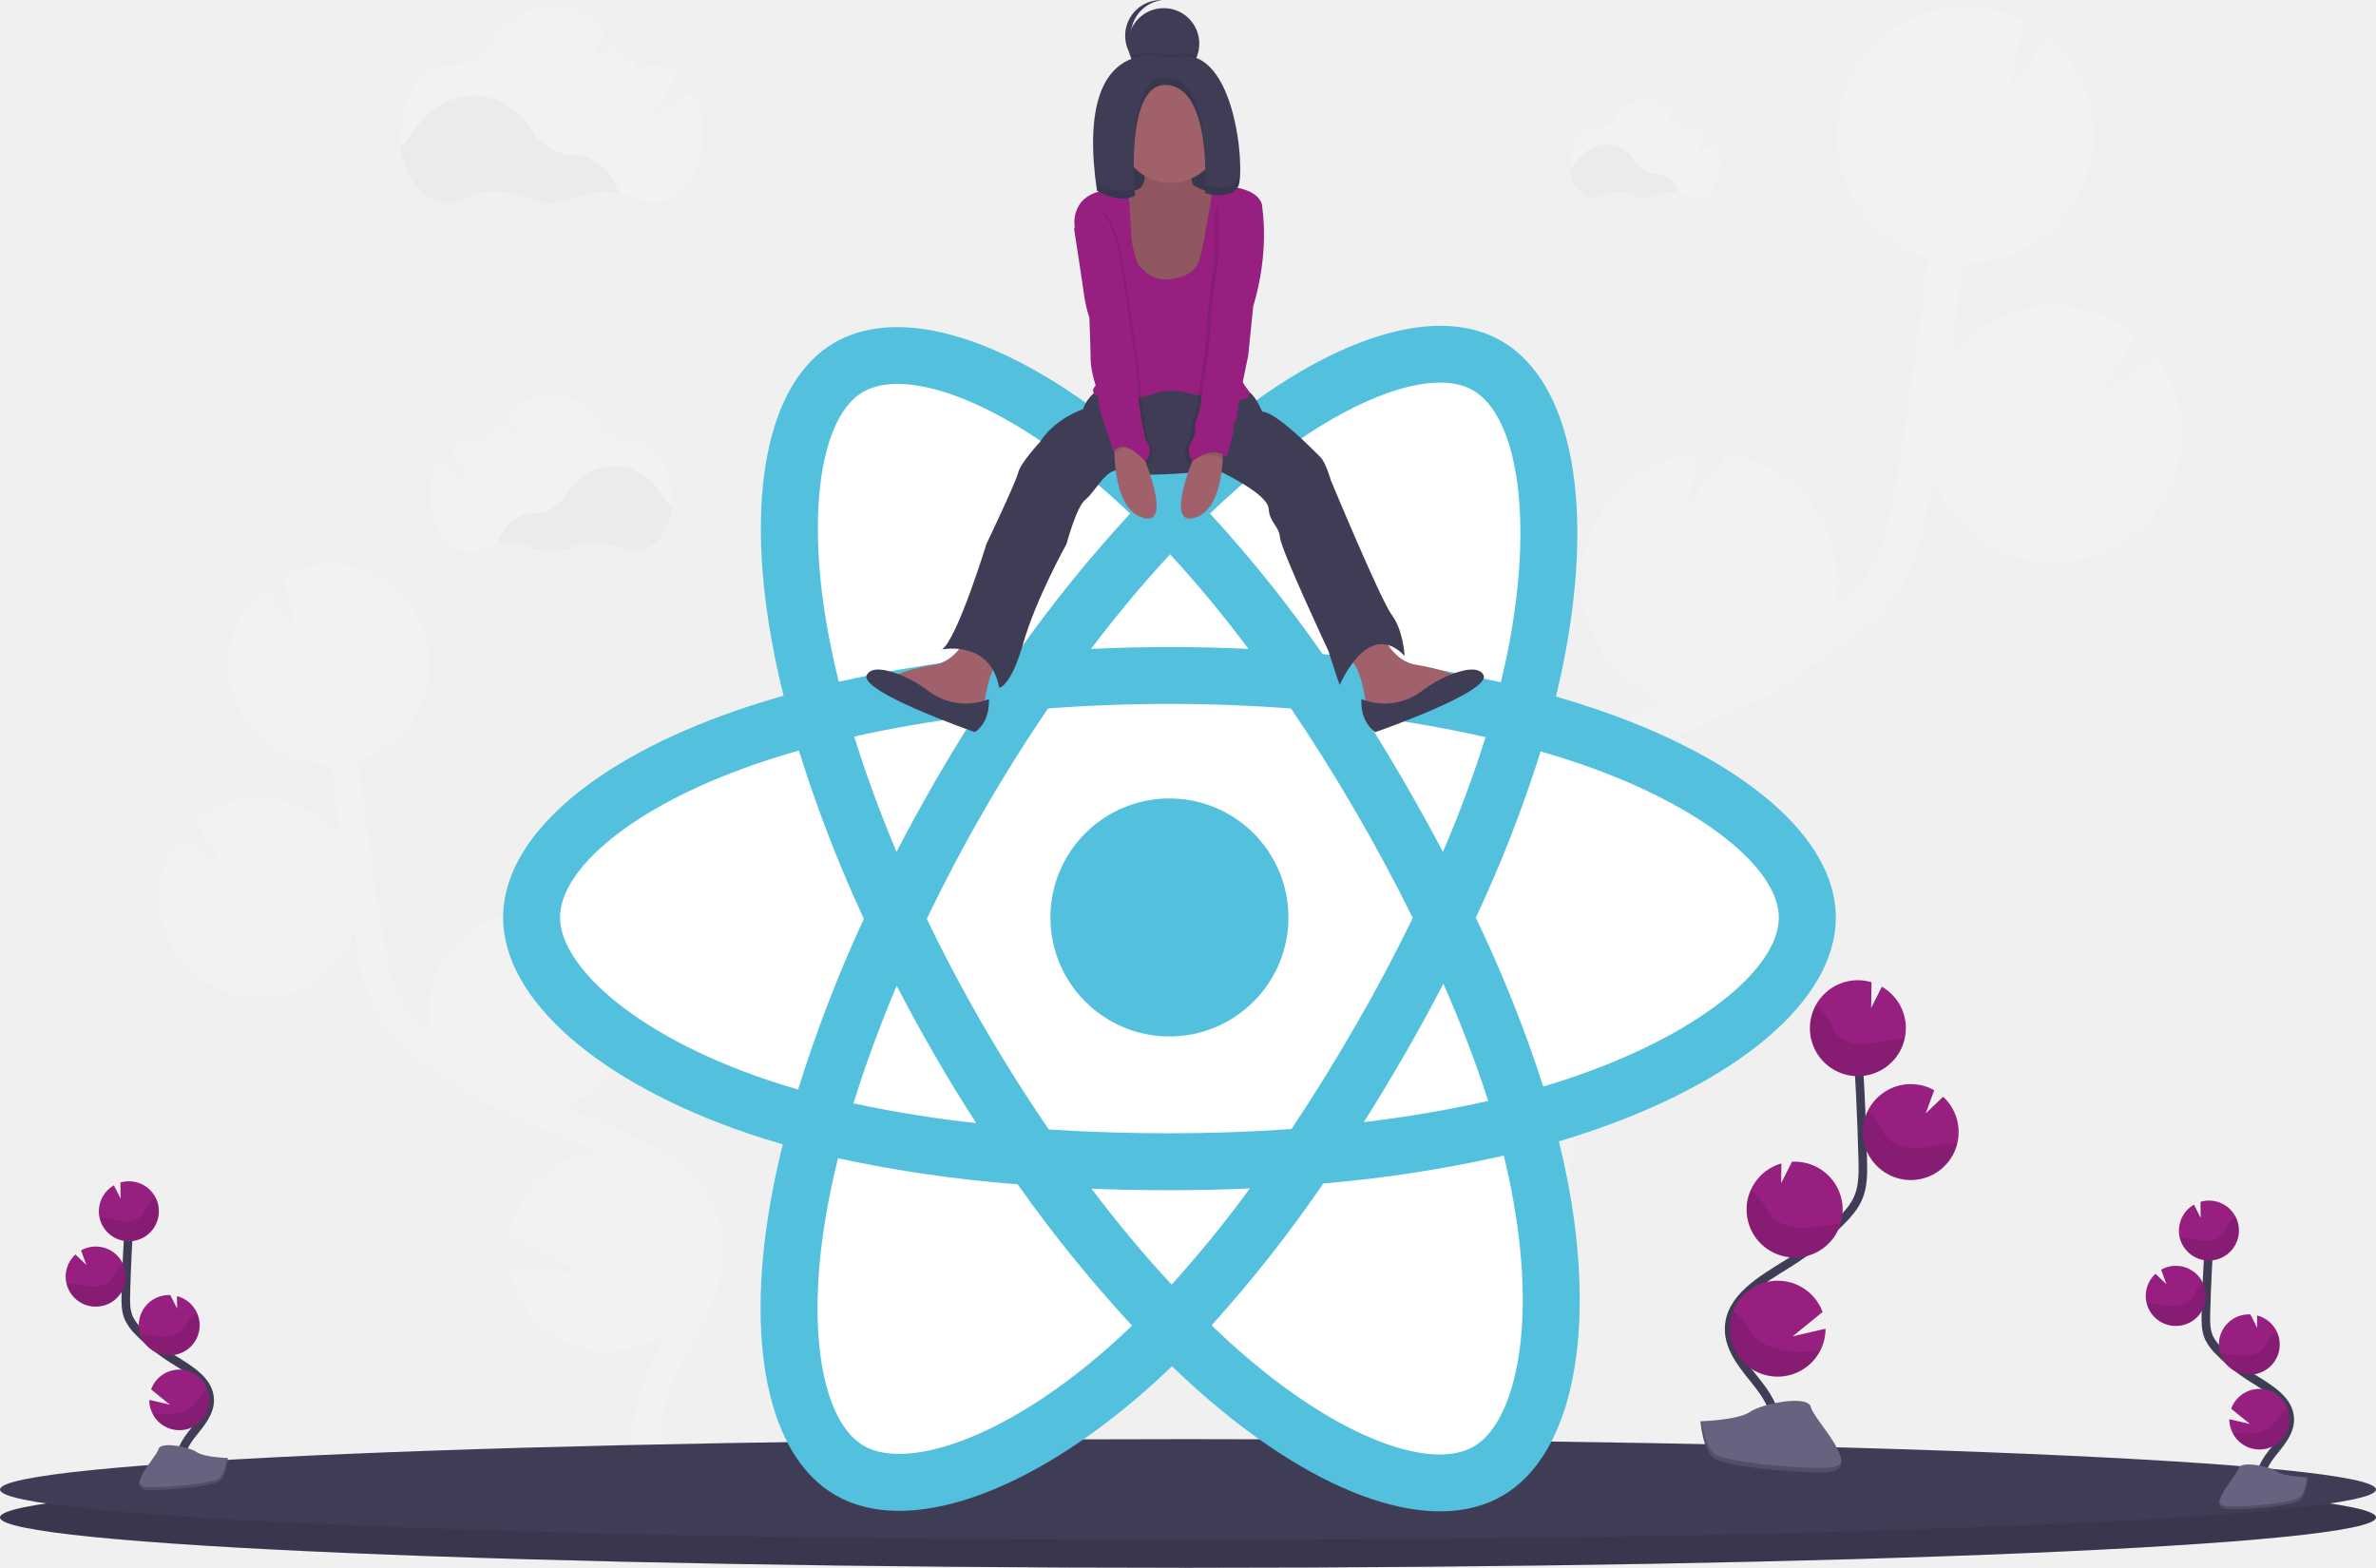
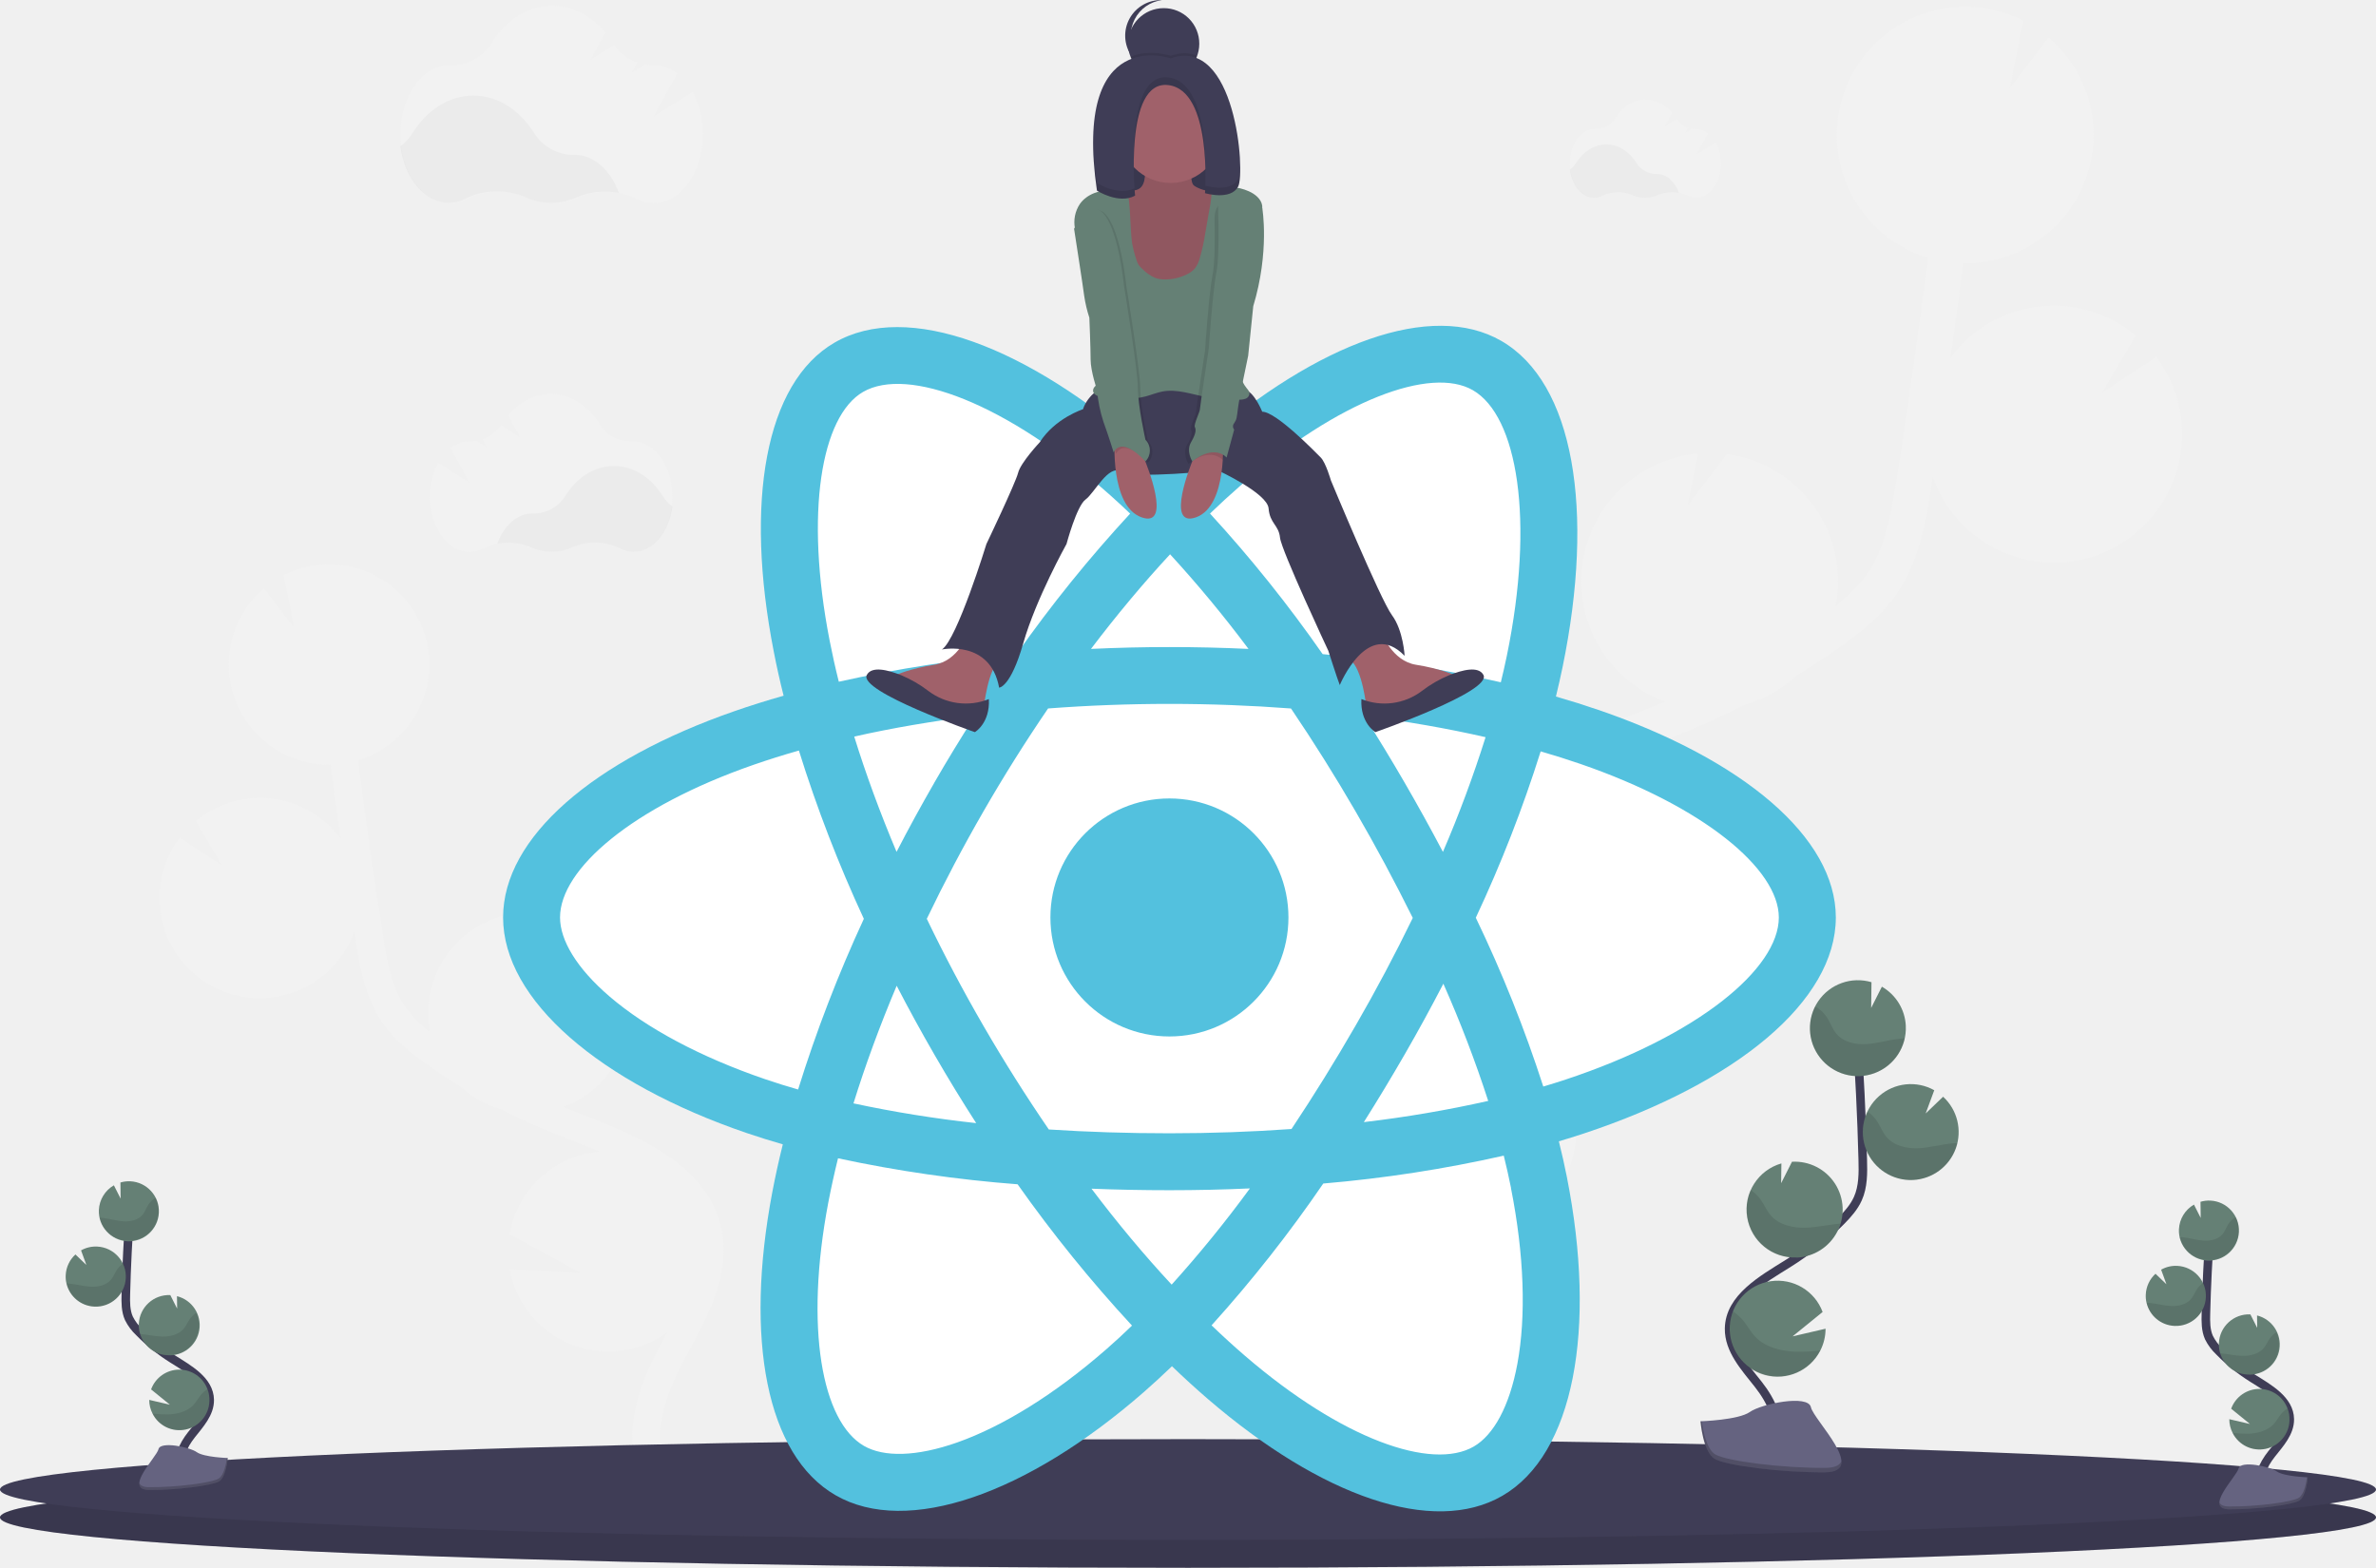
<svg xmlns="http://www.w3.org/2000/svg" id="a75d69e6-d07c-4db3-9c83-72b2470e5561" data-name="Layer 1" width="1108" height="731.18" viewBox="0 0 1108 731.18">
  <path d="M813.68,415.2l6.89-2.7c.66-.26,1.31-.54,2-.81a59.85,59.85,0,0,1,15.28-115.77l-4.8,24.2,18.22-23.92.16,0a59.87,59.87,0,0,1,51.16,67.45c-.15,1.13-.39,2.23-.6,3.34,5.61-4.43,10.87-9.32,14.81-15,8-11.54,10.71-25.76,13.47-43.17,5.47-34.48,10.4-69.34,14.84-104.18a59.83,59.83,0,0,1-42-65.36c.25-1.82.6-3.59,1-5.34.1-.44.2-.88.31-1.31.43-1.69.91-3.35,1.47-5,.09-.27.21-.52.3-.78.5-1.37,1-2.72,1.65-4,.22-.5.44-1,.67-1.47.69-1.43,1.42-2.83,2.22-4.19.27-.45.56-.88.83-1.33.62-1,1.27-2,1.94-2.93.36-.5.71-1,1.08-1.49l.27-.39,0,0a59.81,59.81,0,0,1,74.64-17l-6.24,31.49,18-23.64a59.5,59.5,0,0,1,16.32,68.62h.07c-.17.4-.38.78-.55,1.18-.33.74-.67,1.47-1,2.2-.46.93-1,1.84-1.45,2.74-.38.68-.75,1.36-1.16,2-.59,1-1.23,1.9-1.87,2.83-.38.54-.73,1.1-1.12,1.63-1,1.39-2.12,2.72-3.26,4-.4.45-.83.86-1.25,1.3-.81.86-1.62,1.71-2.48,2.52-.53.5-1.09,1-1.64,1.46-.79.7-1.6,1.38-2.43,2-.59.47-1.19.92-1.79,1.36-.87.63-1.75,1.22-2.64,1.81-.6.39-1.2.78-1.81,1.15-1,.61-2.05,1.17-3.1,1.72-.53.27-1,.57-1.59.83-1.58.77-3.2,1.48-4.85,2.11-.31.12-.64.21-.95.32-1.38.5-2.77,1-4.18,1.35-.61.17-1.23.31-1.85.46-1.15.28-2.31.54-3.48.76q-1,.18-2.07.33c-1.15.17-2.31.3-3.48.4-.69.06-1.37.12-2.07.16-1.26.06-2.53.07-3.8.06a2.08,2.08,0,0,0-.25,0q-2.82,22-5.92,44A59.82,59.82,0,0,1,1042,240.88l-15.68,26.58,25.21-16.59a59.68,59.68,0,0,1,11.5,44.16,58.76,58.76,0,0,1-4.5,15.94,59.83,59.83,0,0,1-111.19-4c-.23,1.48-.45,3-.68,4.46-2.44,15.35-5.47,34.46-16.23,50-7.29,10.56-17.33,18.36-27.09,25.22q-9.52,6.7-19.48,12.77a59.85,59.85,0,0,1-24.53,13.74q-16,8.19-32.69,14.81l-6.95,2.72c-6.25,2.44-12.65,4.94-19,7.6,1,.09,2,.17,3,.3a59.9,59.9,0,0,1,50.86,49.05l-42.31,23.11,42.18-1.89A59.16,59.16,0,0,1,843,534.54a59.87,59.87,0,0,1-82.7,11.74l2.1,3.91c1.4,2.58,2.78,5.15,4.12,7.7,18.33,34.74,19.66,64.74,3.75,84.49l-13-10.45c15.49-19.22,3.2-49.77-5.5-66.27-1.32-2.5-2.68-5-4-7.56C736,536.27,722.65,511.53,728,485.2,736,445.5,779.05,428.7,813.68,415.2Z" transform="translate(-46 -84.41)" fill="#f2f2f2" />
  <path d="M315.6,603.42l-5.38-2.11c-.52-.2-1-.43-1.54-.63a46.75,46.75,0,0,0-11.94-90.42l3.75,18.9-14.22-18.68h-.13a46.76,46.76,0,0,0-40,52.68c.12.89.31,1.74.47,2.61a55.84,55.84,0,0,1-11.56-11.73c-6.23-9-8.37-20.12-10.53-33.71C220.29,493.4,216.45,466.18,213,439a46.72,46.72,0,0,0,32.77-51.05c-.2-1.42-.47-2.8-.79-4.17l-.24-1c-.34-1.32-.71-2.62-1.15-3.88-.07-.21-.16-.41-.24-.61-.39-1.07-.82-2.12-1.28-3.15-.18-.38-.35-.77-.53-1.15-.54-1.11-1.11-2.2-1.73-3.26-.21-.36-.44-.7-.65-1-.49-.78-1-1.55-1.52-2.29-.28-.39-.55-.79-.84-1.17l-.21-.3h0a46.76,46.76,0,0,0-58.29-13.32l4.88,24.6-14.07-18.46a46.48,46.48,0,0,0-12.75,53.59h-.05c.13.31.29.61.43.92.26.58.52,1.15.8,1.72q.54,1.08,1.14,2.13c.29.54.58,1.07.9,1.59.46.75,1,1.48,1.46,2.21.3.42.57.86.88,1.27.8,1.08,1.65,2.12,2.54,3.13.31.35.65.67,1,1,.63.67,1.27,1.33,1.94,2,.41.4.85.77,1.28,1.14q.93.83,1.89,1.59c.46.36.93.71,1.4,1.06.68.49,1.37,1,2.06,1.41.47.31.94.61,1.42.9.79.48,1.6.91,2.42,1.34.42.22.82.45,1.24.66,1.24.6,2.5,1.15,3.79,1.64.24.1.5.16.74.25,1.07.39,2.16.75,3.27,1.06.47.13,1,.24,1.44.35.9.22,1.8.43,2.72.6l1.61.26c.9.13,1.81.23,2.72.31.54.05,1.07.09,1.62.12,1,.05,2,.06,3,.05h.19q2.2,17.22,4.62,34.41a46.71,46.71,0,0,0-67.48-8.14L149.49,488l-19.68-12.95a46.57,46.57,0,0,0-9,34.49A45.8,45.8,0,0,0,124.34,522a46.73,46.73,0,0,0,86.84-3.12c.18,1.15.35,2.32.53,3.48,1.9,12,4.27,26.92,12.67,39.08,5.7,8.24,13.54,14.33,21.16,19.69q7.44,5.24,15.21,10a46.88,46.88,0,0,0,19.16,10.74c8.32,4.26,16.84,8.14,25.54,11.56l5.42,2.13c4.88,1.9,9.88,3.85,14.81,5.93-.78.07-1.57.13-2.36.24A46.77,46.77,0,0,0,283.6,660l33,18-32.94-1.47a46.78,46.78,0,0,0,73.57,29.2c-.55,1-1.09,2-1.64,3.05-1.09,2-2.17,4-3.22,6-14.31,27.13-15.35,50.57-2.92,66l10.13-8.16c-12.1-15-2.5-38.87,4.3-51.76,1-1.95,2.09-3.92,3.16-5.9,9.19-17,19.61-36.37,15.46-56.94C376.29,627.08,342.64,614,315.6,603.42Z" transform="translate(-46 -84.41)" fill="#f2f2f2" />
  <ellipse cx="554" cy="707.68" rx="554" ry="23.5" fill="#3f3d56" />
  <ellipse cx="554" cy="707.68" rx="554" ry="23.5" opacity="0.1" />
  <ellipse cx="554" cy="694.68" rx="554" ry="23.5" fill="#3f3d56" />
  <path d="M131,770.73c-3-5.51.4-12.26,4.28-17.18s8.61-10,8.51-16.29c-.14-9-9.7-14.31-17.33-19.08a84.78,84.78,0,0,1-15.56-12.51,23,23,0,0,1-4.78-6.4c-1.58-3.52-1.53-7.52-1.43-11.38q.5-19.26,1.9-38.48" transform="translate(-46 -84.41)" fill="none" stroke="#3f3d56" stroke-miterlimit="10" stroke-width="4" />
-   <path d="M92.11,648.7a14,14,0,0,1,7-11.49l3.14,6.21-.09-7.52a13.86,13.86,0,0,1,4.62-.56A14,14,0,1,1,92.11,648.7Z" transform="translate(-46 -84.41)" fill="#961f80" />
-   <path d="M117.14,743.7a14,14,0,0,0,26.5-5.76,13.82,13.82,0,0,0-.91-5.69,14,14,0,0,0-26.27.15l8.77,7.13-9.64-2.24A13.89,13.89,0,0,0,117.14,743.7Z" transform="translate(-46 -84.41)" fill="#961f80" />
-   <path d="M124.07,716.45a14,14,0,0,0,4.46-27.54l.07,5.79-3.18-6.29h0a14,14,0,0,0-1.31,28.05Z" transform="translate(-46 -84.41)" fill="#961f80" />
-   <path d="M90,693.78a14,14,0,0,0,1.32-28,13.88,13.88,0,0,0-7.52,1.78l2.48,6.8-5.11-4.9a14,14,0,0,0-4.53,9.69A13.33,13.33,0,0,0,77,683,14,14,0,0,0,90,693.78Z" transform="translate(-46 -84.41)" fill="#961f80" />
+   <path d="M92.11,648.7a14,14,0,0,1,7-11.49l3.14,6.21-.09-7.52a13.86,13.86,0,0,1,4.62-.56A14,14,0,1,1,92.11,648.7Z" transform="translate(-46 -84.41)" fill="#658075" />
+   <path d="M117.14,743.7a14,14,0,0,0,26.5-5.76,13.82,13.82,0,0,0-.91-5.69,14,14,0,0,0-26.27.15l8.77,7.13-9.64-2.24A13.89,13.89,0,0,0,117.14,743.7Z" transform="translate(-46 -84.41)" fill="#658075" />
+   <path d="M124.07,716.45a14,14,0,0,0,4.46-27.54l.07,5.79-3.18-6.29h0a14,14,0,0,0-1.31,28.05Z" transform="translate(-46 -84.41)" fill="#658075" />
+   <path d="M90,693.78a14,14,0,0,0,1.32-28,13.88,13.88,0,0,0-7.52,1.78l2.48,6.8-5.11-4.9a14,14,0,0,0-4.53,9.69A13.33,13.33,0,0,0,77,683,14,14,0,0,0,90,693.78Z" transform="translate(-46 -84.41)" fill="#658075" />
  <path d="M94,652.44c3.24.36,6.39,1.37,9.64,1.57s6.82-.58,8.88-3.1c1.11-1.37,1.66-3.09,2.59-4.57a10.08,10.08,0,0,1,3.54-3.33,14,14,0,1,1-26.24,9.32C92.94,652.35,93.47,652.39,94,652.44Z" transform="translate(-46 -84.41)" opacity="0.1" />
  <path d="M90,693.78a14,14,0,0,0,13.35-20,10.4,10.4,0,0,0-2.82,2.83c-1,1.51-1.61,3.25-2.78,4.64-2.19,2.57-5.92,3.41-9.31,3.25s-6.66-1.11-10-1.42c-.47,0-.94-.08-1.41-.09A14,14,0,0,0,90,693.78Z" transform="translate(-46 -84.41)" opacity="0.1" />
  <path d="M124.07,716.45a14,14,0,0,0,13.47-19.76,11.36,11.36,0,0,0-3,2.85c-1.09,1.54-1.77,3.31-3,4.73-2.36,2.64-6.34,3.57-9.93,3.48s-6.82-.93-10.28-1.19A14,14,0,0,0,124.07,716.45Z" transform="translate(-46 -84.41)" opacity="0.1" />
  <path d="M117.14,743.7a14,14,0,0,0,26.5-5.76,13.82,13.82,0,0,0-.91-5.69,14,14,0,0,0-3.08,2.74c-1.34,1.63-2.21,3.47-3.76,5-2.87,2.82-7.5,4-11.62,4.09A62.35,62.35,0,0,1,117.14,743.7Z" transform="translate(-46 -84.41)" opacity="0.1" />
  <path d="M152.19,764.39s-11.08-.34-14.41-2.72-17-5.22-17.87-1.4-16.65,19-4.14,19.06,29.06-2,32.39-4S152.19,764.39,152.19,764.39Z" transform="translate(-46 -84.41)" fill="#656380" />
  <path d="M115.54,778c12.51.1,29.06-2,32.4-4,2.53-1.54,3.54-7.09,3.88-9.65l.37,0s-.7,8.93-4,11-19.89,4.08-32.39,4c-3.61,0-4.86-1.31-4.79-3.22C111.48,777.26,112.86,778,115.54,778Z" transform="translate(-46 -84.41)" opacity="0.2" />
  <path d="M1101,779.73c-3-5.51.4-12.26,4.28-17.18s8.61-10,8.51-16.29c-.14-9-9.7-14.31-17.33-19.08a84.78,84.78,0,0,1-15.56-12.51,23,23,0,0,1-4.78-6.4c-1.58-3.52-1.53-7.52-1.43-11.38q.49-19.26,1.9-38.48" transform="translate(-46 -84.41)" fill="none" stroke="#3f3d56" stroke-miterlimit="10" stroke-width="4" />
-   <path d="M1062.11,657.7a14,14,0,0,1,7-11.49l3.14,6.21-.09-7.52a13.86,13.86,0,0,1,4.62-.56,14,14,0,1,1-14.68,13.36Z" transform="translate(-46 -84.41)" fill="#961f80" />
-   <path d="M1087.14,752.7a14,14,0,0,0,26.5-5.76,13.82,13.82,0,0,0-.91-5.69,14,14,0,0,0-26.27.15l8.77,7.13-9.64-2.24A13.89,13.89,0,0,0,1087.14,752.7Z" transform="translate(-46 -84.41)" fill="#961f80" />
-   <path d="M1094.07,725.45a14,14,0,0,0,4.46-27.54l.07,5.79-3.18-6.29h0a14,14,0,0,0-1.31,28.05Z" transform="translate(-46 -84.41)" fill="#961f80" />
-   <path d="M1060,702.78a14,14,0,0,0,1.32-28,13.88,13.88,0,0,0-7.52,1.78l2.48,6.8-5.11-4.9a14,14,0,0,0-4.53,9.69A13.33,13.33,0,0,0,1047,692,14,14,0,0,0,1060,702.78Z" transform="translate(-46 -84.41)" fill="#961f80" />
+   <path d="M1062.11,657.7a14,14,0,0,1,7-11.49l3.14,6.21-.09-7.52a13.86,13.86,0,0,1,4.62-.56,14,14,0,1,1-14.68,13.36Z" transform="translate(-46 -84.41)" fill="#658075" />
+   <path d="M1087.14,752.7a14,14,0,0,0,26.5-5.76,13.82,13.82,0,0,0-.91-5.69,14,14,0,0,0-26.27.15l8.77,7.13-9.64-2.24A13.89,13.89,0,0,0,1087.14,752.7Z" transform="translate(-46 -84.41)" fill="#658075" />
+   <path d="M1094.07,725.45a14,14,0,0,0,4.46-27.54l.07,5.79-3.18-6.29h0a14,14,0,0,0-1.31,28.05Z" transform="translate(-46 -84.41)" fill="#658075" />
+   <path d="M1060,702.78a14,14,0,0,0,1.32-28,13.88,13.88,0,0,0-7.52,1.78l2.48,6.8-5.11-4.9a14,14,0,0,0-4.53,9.69A13.33,13.33,0,0,0,1047,692,14,14,0,0,0,1060,702.78Z" transform="translate(-46 -84.41)" fill="#658075" />
  <path d="M1064,661.44c3.24.36,6.39,1.37,9.64,1.57s6.82-.58,8.88-3.1c1.11-1.37,1.66-3.09,2.59-4.57a10.08,10.08,0,0,1,3.54-3.33,14,14,0,1,1-26.24,9.32C1062.94,661.35,1063.47,661.39,1064,661.44Z" transform="translate(-46 -84.41)" opacity="0.1" />
  <path d="M1060,702.78a14,14,0,0,0,13.35-20,10.4,10.4,0,0,0-2.82,2.83c-1,1.51-1.61,3.25-2.78,4.64-2.19,2.57-5.92,3.41-9.31,3.25s-6.66-1.11-10-1.42c-.47,0-.94-.08-1.41-.09A14,14,0,0,0,1060,702.78Z" transform="translate(-46 -84.41)" opacity="0.1" />
  <path d="M1094.07,725.45a14,14,0,0,0,13.47-19.76,11.36,11.36,0,0,0-3,2.85c-1.09,1.54-1.77,3.31-3,4.73-2.36,2.64-6.34,3.57-9.93,3.48s-6.82-.93-10.28-1.19A14,14,0,0,0,1094.07,725.45Z" transform="translate(-46 -84.41)" opacity="0.1" />
  <path d="M1087.14,752.7a14,14,0,0,0,26.5-5.76,13.82,13.82,0,0,0-.91-5.69,14,14,0,0,0-3.08,2.74c-1.34,1.63-2.21,3.47-3.76,5-2.87,2.82-7.5,4-11.62,4.09A62.35,62.35,0,0,1,1087.14,752.7Z" transform="translate(-46 -84.41)" opacity="0.1" />
  <path d="M1122.19,773.39s-11.08-.34-14.41-2.72-17-5.22-17.87-1.4-16.65,19-4.14,19.06,29.06-2,32.39-4S1122.19,773.39,1122.19,773.39Z" transform="translate(-46 -84.41)" fill="#656380" />
  <path d="M1085.54,787c12.51.1,29.06-2,32.4-4,2.53-1.54,3.54-7.09,3.88-9.65l.37,0s-.7,8.93-4,11-19.89,4.08-32.39,4c-3.61,0-4.86-1.31-4.79-3.22C1081.48,786.26,1082.86,787,1085.54,787Z" transform="translate(-46 -84.41)" opacity="0.2" />
  <path d="M791.57,415.56q-9.92-3.4-20-6.3,1.66-6.79,3.09-13.65c15.14-73.51,5.24-132.73-28.57-152.22-32.42-18.7-85.44.8-139,47.39q-7.92,6.92-15.47,14.2-5.07-4.85-10.3-9.51C525.21,245.64,469,224.65,435.18,244.2c-32.39,18.75-42,74.42-28.35,144.09q2,10.35,4.59,20.58c-7.95,2.26-15.64,4.67-23,7.24C322.63,439,280.61,475,280.61,512.29c0,38.51,45.11,77.14,113.64,100.56q8.34,2.83,16.8,5.26-2.74,11-4.88,22.18c-13,68.46-2.84,122.82,29.46,141.45C469,801,525,781.2,579.52,733.54c4.31-3.77,8.63-7.77,13-11.95q8.18,7.89,16.79,15.32c52.82,45.45,105,63.81,137.26,45.12,33.33-19.29,44.16-77.69,30.1-148.73q-1.6-8.14-3.73-16.61,5.91-1.74,11.56-3.61c71.24-23.6,117.6-61.76,117.6-100.79,0-37.43-43.38-73.62-110.5-96.73Z" transform="translate(-46 -84.41)" fill="#53c1de" />
  <path d="M776.12,587.88c-3.4,1.13-6.88,2.21-10.44,3.27a621.6,621.6,0,0,0-31.47-78.73,623.06,623.06,0,0,0,30.25-77.58c6.35,1.84,12.53,3.78,18.47,5.83,57.51,19.79,92.59,49.06,92.59,71.62,0,24-37.89,55.21-99.4,75.59ZM750.6,638.46c6.22,31.41,7.1,59.81,3,82-3.7,19.95-11.14,33.25-20.34,38.58-19.59,11.33-61.47-3.4-106.64-42.27q-7.77-6.69-15.63-14.25a624.23,624.23,0,0,0,52.09-66.14,620.2,620.2,0,0,0,84.17-13q1.9,7.68,3.37,15ZM492.48,757.1c-19.14,6.76-34.38,6.95-43.59,1.64-19.6-11.31-27.75-55-16.63-113.5q2-10.37,4.53-20.63a625.79,625.79,0,0,0,83.75,12.13,645.09,645.09,0,0,0,53.35,65.9q-5.79,5.61-11.84,10.91c-24.11,21.08-48.28,36-69.57,43.55ZM402.84,587.73c-30.31-10.36-55.33-23.82-72.49-38.5-15.41-13.2-23.19-26.31-23.19-36.94,0-22.63,33.74-51.5,90-71.11q10.6-3.69,21.39-6.73a637.08,637.08,0,0,0,30.29,78.48,646.29,646.29,0,0,0-30.66,79.6Q410.44,590.32,402.84,587.73Zm30.05-204.54c-11.68-59.69-3.93-104.72,15.59-116,20.79-12,66.76,5.12,115.22,48.15,3.1,2.75,6.21,5.63,9.32,8.6a635.89,635.89,0,0,0-52.93,65.52,648.42,648.42,0,0,0-82.93,12.89q-2.39-9.52-4.27-19.15ZM701,449.38q-9.11-15.74-18.89-31.08c19.83,2.51,38.82,5.83,56.66,9.91a565.54,565.54,0,0,1-19.89,53.51q-8.61-16.35-17.88-32.34ZM591.64,342.91a569.3,569.3,0,0,1,36.57,44.14q-36.71-1.73-73.45,0c12.07-15.92,24.44-30.72,36.88-44.13Zm-110,106.65q-9.15,15.87-17.55,32.14c-7.73-18.33-14.34-36.36-19.74-53.77,17.73-4,36.64-7.21,56.34-9.68Q490.77,433.69,481.62,449.56Zm19.61,158.65A564.64,564.64,0,0,1,444,599c5.49-17.71,12.25-36.13,20.15-54.86q8.43,16.29,17.61,32.16Q491.1,592.49,501.23,608.21Zm91.14,75.33C579.79,670,567.24,655,555,638.79q17.85.71,36.36.71,19,0,37.51-.84A563.94,563.94,0,0,1,592.37,683.54ZM719.08,543.19A562.82,562.82,0,0,1,740,597.85a561.35,561.35,0,0,1-58,9.89q9.85-15.63,19.08-31.63,9.38-16.26,18-32.92Zm-41,19.66q-14.12,24.52-29.81,48.1c-18.44,1.32-37.49,2-56.91,2s-38.15-.6-56.27-1.78Q519,587.67,504.7,563t-26.51-50.08q12.27-25.53,26.43-50.1h0q14.14-24.56,30.13-48c18.49-1.4,37.43-2.13,56.59-2.13s38.22.74,56.69,2.14q15.81,23.37,30,47.81t26.79,49.87q-12.45,25.62-26.71,50.3Zm54.77-296.46c20.81,12,28.9,60.4,15.83,123.87q-1.29,6.19-2.8,12.35a635.74,635.74,0,0,0-83.09-13.13,625.16,625.16,0,0,0-52.53-65.56q7-6.74,14.29-13.11c45.88-39.93,88.76-55.69,108.3-44.42Z" transform="translate(-46 -84.41)" fill="#fff" />
  <path d="M591.34,456.79a55.5,55.5,0,1,1-55.5,55.5,55.49,55.49,0,0,1,55.5-55.5" transform="translate(-46 -84.41)" fill="#53c1de" />
  <path d="M605.26,104.81a16.6,16.6,0,1,1-16.6-16.6A16.52,16.52,0,0,1,605.26,104.81Z" transform="translate(-46 -84.41)" fill="#3f3d56" />
  <path d="M575.4,109a16.62,16.62,0,0,1,12.49-24.54,16.6,16.6,0,1,0,1.41,33.07A16.6,16.6,0,0,1,575.4,109Z" transform="translate(-46 -84.41)" fill="#3f3d56" />
  <rect x="521.91" y="43.52" width="44.47" height="69.37" fill="#3f3d56" />
  <rect x="521.91" y="43.52" width="44.47" height="69.37" opacity="0.1" />
  <path d="M497.66,379.61s-4.75,13.05-16,14.83-17.79,4.74-17.79,4.74l26.68,17.19,14.23-1.78s1.78-18.38,7.71-22.53S497.66,379.61,497.66,379.61Z" transform="translate(-46 -84.41)" fill="#a0616a" />
  <path d="M690.34,379.61s4.75,13.05,16,14.83,17.79,4.74,17.79,4.74l-26.68,17.19-14.23-1.78s-1.78-18.38-7.71-22.53S690.34,379.61,690.34,379.61Z" transform="translate(-46 -84.41)" fill="#a0616a" />
  <path d="M560.5,264.59s-7.11,3.56-9.48,10.68c0,0-13,4.15-20.16,15.41,0,0-8.9,9.49-10.08,14.23S506,338.11,506,338.11s-13.64,44.47-20.75,49.21c0,0,22.53-4.74,26.68,17.79,0,0,5.33,0,11.26-20.75s20.16-46.25,20.16-46.25,4.74-17.78,8.89-20.75,10.67-16.6,16.6-13,45.06-.6,45.06-.6S637,314.4,637.58,321.51s4.74,7.71,5.33,13.64,22.53,52.76,22.53,52.76,4.15,13,5.34,16c0,0,13-31.42,30.24-13.63,0,0-.6-11.86-5.93-19s-28.46-62.84-28.46-62.84-2.37-8.3-4.74-10.67-20.76-21.35-27.28-21.35c0,0-3.55-8.89-7.7-10.08Z" transform="translate(-46 -84.41)" fill="#3f3d56" />
  <path d="M507.14,410.44a28.89,28.89,0,0,1-28.22-3.79,56.37,56.37,0,0,0-12.59-7.3c-6.29-2.54-13.81-4.42-16.1-.17-4.15,7.71,50.39,26.68,50.39,26.68S507.74,421.71,507.14,410.44Z" transform="translate(-46 -84.41)" fill="#3f3d56" />
  <path d="M680.86,410.44a28.89,28.89,0,0,0,28.22-3.79,56.37,56.37,0,0,1,12.59-7.3c6.29-2.54,13.81-4.42,16.1-.17,4.15,7.71-50.39,26.68-50.39,26.68S680.26,421.71,680.86,410.44Z" transform="translate(-46 -84.41)" fill="#3f3d56" />
  <path d="M579.88,167.08c-.22,2.06-.9,4.29-2.66,5.38-1.44.9-3.26.83-4.92,1.17a11.46,11.46,0,0,0-7.82,6.77,17.51,17.51,0,0,0-.75,10.55,39.22,39.22,0,0,0,1.52,5.06c1.74,4.92,3.84,9.8,7.09,13.89a59,59,0,0,0,9.3,8.77c2.11,1.72,4.29,3.47,6.89,4.28a21.75,21.75,0,0,0,5.4.72c2.25.1,4.65.17,6.6-.95,3-1.73,3.89-5.55,5.52-8.62,1.38-2.6,3.44-4.81,4.73-7.46a29.49,29.49,0,0,0,2-6.52l2.77-12.3c1-4.47,1.92-9.51-.59-13.34a2.28,2.28,0,0,0-.74-.77,2.79,2.79,0,0,0-1.52-.15,16.44,16.44,0,0,1-9.15-2.09,3.93,3.93,0,0,1-1.15-.9,4.72,4.72,0,0,1-.7-2.12,22.2,22.2,0,0,0-1.28-4.45,3,3,0,0,0-.87-1.34,3.15,3.15,0,0,0-1.41-.47,114.47,114.47,0,0,0-12.93-1.35c-1.42-.07-3.56-.64-4.54.62S580,165.58,579.88,167.08Z" transform="translate(-46 -84.41)" fill="#a0616a" />
  <path d="M579.88,167.08c-.22,2.06-.9,4.29-2.66,5.38-1.44.9-3.26.83-4.92,1.17a11.46,11.46,0,0,0-7.82,6.77,17.51,17.51,0,0,0-.75,10.55,39.22,39.22,0,0,0,1.52,5.06c1.74,4.92,3.84,9.8,7.09,13.89a59,59,0,0,0,9.3,8.77c2.11,1.72,4.29,3.47,6.89,4.28a21.75,21.75,0,0,0,5.4.72c2.25.1,4.65.17,6.6-.95,3-1.73,3.89-5.55,5.52-8.62,1.38-2.6,3.44-4.81,4.73-7.46a29.49,29.49,0,0,0,2-6.52l2.77-12.3c1-4.47,1.92-9.51-.59-13.34a2.28,2.28,0,0,0-.74-.77,2.79,2.79,0,0,0-1.52-.15,16.44,16.44,0,0,1-9.15-2.09,3.93,3.93,0,0,1-1.15-.9,4.72,4.72,0,0,1-.7-2.12,22.2,22.2,0,0,0-1.28-4.45,3,3,0,0,0-.87-1.34,3.15,3.15,0,0,0-1.41-.47,114.47,114.47,0,0,0-12.93-1.35c-1.42-.07-3.56-.64-4.54.62S580,165.58,579.88,167.08Z" transform="translate(-46 -84.41)" opacity="0.1" />
-   <path d="M571.85,174.15a26.93,26.93,0,0,0-7.13-1.12c-5.72-.14-11.84,1.83-15.14,6.5A15.34,15.34,0,0,0,547.29,191a23.57,23.57,0,0,0,5.2,10.66,32,32,0,0,1,4,5.24c1.58,3,1.63,6.59,2.06,10,1,8.12,4.46,15.75,5.83,23.82s.19,17.42-6.18,22.55c-1.07.86-2.37,1.77-2.46,3.14-.14,2.19,2.71,3.12,4.9,3.33,6.55.62,13.27,1.23,19.63-.46,2.63-.7,5.17-1.79,7.85-2.29,6.8-1.27,13.64,1.34,20.45,2.59a90.61,90.61,0,0,0,14.91,1.21,7.94,7.94,0,0,0,3.43-.45,2.75,2.75,0,0,0,1.74-2.74,4.76,4.76,0,0,0-1.18-2c-3.44-4.25-4.49-9.9-5.43-15.29l-3.15-18.11c-1.69-9.68-3.26-20.2,1.32-28.89,3.29-6.25,9.36-10.65,12.83-16.8a9.84,9.84,0,0,0,1.55-6.28c-.52-3.09-3.31-5.3-6.17-6.59A23.21,23.21,0,0,0,611,173c.1,4.33-1,8.71-1.71,13l-1.21,7a88.83,88.83,0,0,1-2.71,12.2,12.85,12.85,0,0,1-2.17,4.42,11.43,11.43,0,0,1-3.83,2.79,22.83,22.83,0,0,1-10.14,2.32,13.54,13.54,0,0,1-4.48-.69,19,19,0,0,1-6.17-4.34,10.11,10.11,0,0,1-1.63-1.77,9.93,9.93,0,0,1-1.11-2.67,55.42,55.42,0,0,1-1.91-7.48c-.3-1.94-.4-3.91-.54-5.87C573,186.12,573,179.72,571.85,174.15Z" transform="translate(-46 -84.41)" fill="#961f80" />
+   <path d="M571.85,174.15a26.93,26.93,0,0,0-7.13-1.12c-5.72-.14-11.84,1.83-15.14,6.5A15.34,15.34,0,0,0,547.29,191a23.57,23.57,0,0,0,5.2,10.66,32,32,0,0,1,4,5.24c1.58,3,1.63,6.59,2.06,10,1,8.12,4.46,15.75,5.83,23.82s.19,17.42-6.18,22.55c-1.07.86-2.37,1.77-2.46,3.14-.14,2.19,2.71,3.12,4.9,3.33,6.55.62,13.27,1.23,19.63-.46,2.63-.7,5.17-1.79,7.85-2.29,6.8-1.27,13.64,1.34,20.45,2.59a90.61,90.61,0,0,0,14.91,1.21,7.94,7.94,0,0,0,3.43-.45,2.75,2.75,0,0,0,1.74-2.74,4.76,4.76,0,0,0-1.18-2c-3.44-4.25-4.49-9.9-5.43-15.29l-3.15-18.11c-1.69-9.68-3.26-20.2,1.32-28.89,3.29-6.25,9.36-10.65,12.83-16.8a9.84,9.84,0,0,0,1.55-6.28c-.52-3.09-3.31-5.3-6.17-6.59A23.21,23.21,0,0,0,611,173c.1,4.33-1,8.71-1.71,13l-1.21,7a88.83,88.83,0,0,1-2.71,12.2,12.85,12.85,0,0,1-2.17,4.42,11.43,11.43,0,0,1-3.83,2.79,22.83,22.83,0,0,1-10.14,2.32,13.54,13.54,0,0,1-4.48-.69,19,19,0,0,1-6.17-4.34,10.11,10.11,0,0,1-1.63-1.77,9.93,9.93,0,0,1-1.11-2.67,55.42,55.42,0,0,1-1.91-7.48c-.3-1.94-.4-3.91-.54-5.87C573,186.12,573,179.72,571.85,174.15Z" transform="translate(-46 -84.41)" fill="#658075" />
  <path d="M565.84,288.9s-2.37,31.43,12.45,36.76,1.78-26.09,1.78-26.09l-4.75-9.48Z" transform="translate(-46 -84.41)" fill="#a0616a" />
  <path d="M616.23,288.9s2.37,31.43-12.45,36.76S602,299.57,602,299.57l4.75-9.48Z" transform="translate(-46 -84.41)" fill="#a0616a" />
  <path d="M552.79,184l-4.74,7.71s4.15,26.68,4.74,31.42a62.2,62.2,0,0,0,2.38,10.08s.59,14.23.59,19.57,3,14.23,3,14.23a64.82,64.82,0,0,0,3,14.82c2.37,6.52,4.74,14.23,4.74,14.23s3-8.3,14.82,4.15a7.18,7.18,0,0,0,0-10.08s-3.55-16-3.55-24.31-6.53-48-6.53-48S567,172.7,552.79,184Z" transform="translate(-46 -84.41)" opacity="0.1" />
-   <path d="M551.61,183.37l-4.74,7.71s4.15,26.68,4.74,31.42A61.84,61.84,0,0,0,554,232.58s.59,14.23.59,19.56,3,14.23,3,14.23a64.53,64.53,0,0,0,3,14.82c2.37,6.53,4.75,14.23,4.75,14.23s3-8.3,14.82,4.15a7.18,7.18,0,0,0,0-10.07s-3.56-16-3.56-24.31-6.52-48-6.52-48S565.84,172.1,551.61,183.37Z" transform="translate(-46 -84.41)" fill="#961f80" />
+   <path d="M551.61,183.37l-4.74,7.71s4.15,26.68,4.74,31.42A61.84,61.84,0,0,0,554,232.58s.59,14.23.59,19.56,3,14.23,3,14.23a64.53,64.53,0,0,0,3,14.82c2.37,6.53,4.75,14.23,4.75,14.23s3-8.3,14.82,4.15a7.18,7.18,0,0,0,0-10.07s-3.56-16-3.56-24.31-6.52-48-6.52-48S565.84,172.1,551.61,183.37Z" transform="translate(-46 -84.41)" fill="#658075" />
  <path d="M629.87,179.22l3,3.53s3.49,20.18-4.22,45.68l-2.37,23.12s-4.15,19.57-4.74,24.31-.59,5.33-1.78,7.11a2.29,2.29,0,0,0,0,3l-3.56,13s-5.33-6.52-16,1.78c0,0-3-4.74-.6-8.89s2.37-5.93,1.78-7.12,2.37-7.11,2.37-8.3S607.93,248,607.93,248s1.78-26.68,3.56-35.57c1.09-5.47,1.07-17.66.88-26.24-.19-8.94,10.63-13.78,17-7.5C629.52,178.85,629.7,179,629.87,179.22Z" transform="translate(-46 -84.41)" opacity="0.1" />
-   <path d="M631.65,178l3,3.53s3.49,20.19-4.22,45.68l-2.37,23.12s-4.15,19.57-4.74,24.31-.6,5.34-1.78,7.12a2.28,2.28,0,0,0,0,3L618,297.8s-5.33-6.53-16,1.77c0,0-3-4.74-.59-8.89s2.37-5.93,1.78-7.11,2.37-7.12,2.37-8.3,4.15-28.46,4.15-28.46,1.78-26.68,3.56-35.58.59-35.57.59-35.57S623.35,169.14,631.65,178Z" transform="translate(-46 -84.41)" fill="#961f80" />
+   <path d="M631.65,178l3,3.53s3.49,20.19-4.22,45.68l-2.37,23.12s-4.15,19.57-4.74,24.31-.6,5.34-1.78,7.12a2.28,2.28,0,0,0,0,3L618,297.8s-5.33-6.53-16,1.77c0,0-3-4.74-.59-8.89s2.37-5.93,1.78-7.11,2.37-7.12,2.37-8.3,4.15-28.46,4.15-28.46,1.78-26.68,3.56-35.58.59-35.57.59-35.57S623.35,169.14,631.65,178Z" transform="translate(-46 -84.41)" fill="#658075" />
  <circle cx="545.92" cy="61.61" r="23.72" fill="#a0616a" />
  <path d="M604.29,110.41a16.6,16.6,0,0,1-31.09.44c9.26-3.73,18.72-.41,18.72-.41C596.65,108.78,600.75,108.93,604.29,110.41Z" transform="translate(-46 -84.41)" opacity="0.1" />
  <path d="M591.92,111.63s-45.65-16-34.38,61.66c0,0,10.08,6.52,17.78,2.37,0,0-5.33-53.95,15.42-51.58s17.19,50.4,17.19,50.4,11.86,3.55,15.42-3S622.16,101,591.92,111.63Z" transform="translate(-46 -84.41)" fill="#3f3d56" />
  <path d="M590.74,120.52c-14.24-1.62-16.2,23.27-16,39.05.17-15.69,2.81-37,16-35.49,14.81,1.69,17.24,26.66,17.41,40.8C608.32,151.9,606.9,122.37,590.74,120.52Z" transform="translate(-46 -84.41)" opacity="0.1" />
  <path d="M557.54,169.73a159.38,159.38,0,0,1-1.77-20.53,152.12,152.12,0,0,0,1.77,24.09s10.08,6.52,17.78,2.37c0,0-.12-1.28-.26-3.43C567.39,176.1,557.54,169.73,557.54,169.73Z" transform="translate(-46 -84.41)" opacity="0.1" />
  <path d="M623.35,168c-3.32,6.08-13.83,3.41-15.25,3-.07,2.2-.17,3.52-.17,3.52s11.86,3.55,15.42-3c.73-1.34,1.11-5.13,1-10.2C624.25,164.57,623.9,167,623.35,168Z" transform="translate(-46 -84.41)" opacity="0.1" />
  <path d="M872.73,757.37c4.74-8.78-.64-19.54-6.82-27.37s-13.73-16-13.57-26c.23-14.35,15.45-22.81,27.62-30.42a134.77,134.77,0,0,0,24.79-19.93c3-3.05,5.87-6.31,7.62-10.21,2.52-5.6,2.45-12,2.29-18.12q-.79-30.71-3-61.34" transform="translate(-46 -84.41)" fill="none" stroke="#3f3d56" stroke-miterlimit="10" stroke-width="4" />
-   <path d="M934.74,562.9a22.31,22.31,0,0,0-11.16-18.32l-5,9.9.15-12a22.37,22.37,0,1,0,16,20.41Z" transform="translate(-46 -84.41)" fill="#961f80" />
-   <path d="M894.86,714.29a22.36,22.36,0,1,1,1.08-18l-14,11.37,15.37-3.57A22.25,22.25,0,0,1,894.86,714.29Z" transform="translate(-46 -84.41)" fill="#961f80" />
-   <path d="M883.81,670.86A22.37,22.37,0,0,1,876.72,627l-.12,9.22,5.06-10h.06a22.37,22.37,0,1,1,2.09,44.69Z" transform="translate(-46 -84.41)" fill="#961f80" />
-   <path d="M938.11,634.73A22.37,22.37,0,1,1,948,592.87l-4,10.83,8.13-7.8a22.37,22.37,0,0,1-14.07,38.83Z" transform="translate(-46 -84.41)" fill="#961f80" />
+   <path d="M934.74,562.9a22.31,22.31,0,0,0-11.16-18.32l-5,9.9.15-12a22.37,22.37,0,1,0,16,20.41Z" transform="translate(-46 -84.41)" fill="#658075" />
+   <path d="M894.86,714.29a22.36,22.36,0,1,1,1.08-18l-14,11.37,15.37-3.57A22.25,22.25,0,0,1,894.86,714.29Z" transform="translate(-46 -84.41)" fill="#658075" />
+   <path d="M883.81,670.86A22.37,22.37,0,0,1,876.72,627l-.12,9.22,5.06-10h.06a22.37,22.37,0,1,1,2.09,44.69Z" transform="translate(-46 -84.41)" fill="#658075" />
+   <path d="M938.11,634.73A22.37,22.37,0,1,1,948,592.87l-4,10.83,8.13-7.8a22.37,22.37,0,0,1-14.07,38.83Z" transform="translate(-46 -84.41)" fill="#658075" />
  <path d="M931.74,568.86c-5.17.57-10.19,2.18-15.37,2.5s-10.87-.92-14.14-5c-1.77-2.17-2.65-4.91-4.14-7.28a16,16,0,0,0-5.63-5.3,22.37,22.37,0,1,0,41.81,14.84C933.42,568.71,932.58,568.77,931.74,568.86Z" transform="translate(-46 -84.41)" opacity="0.1" />
  <path d="M938.11,634.73a22.39,22.39,0,0,1-21.28-31.91,16.37,16.37,0,0,1,4.5,4.51c1.59,2.4,2.56,5.18,4.43,7.39,3.48,4.09,9.44,5.43,14.84,5.19s10.6-1.78,16-2.28c.75-.06,1.5-.11,2.26-.13A22.37,22.37,0,0,1,938.11,634.73Z" transform="translate(-46 -84.41)" opacity="0.1" />
  <path d="M883.81,670.86a22.37,22.37,0,0,1-21.46-31.49,17.83,17.83,0,0,1,4.73,4.55c1.74,2.45,2.82,5.27,4.86,7.54,3.77,4.2,10.11,5.68,15.83,5.54,5.54-.12,10.87-1.48,16.38-1.9A22.36,22.36,0,0,1,883.81,670.86Z" transform="translate(-46 -84.41)" opacity="0.1" />
  <path d="M894.86,714.29A22.37,22.37,0,0,1,854.08,696a22.27,22.27,0,0,1,4.91,4.38c2.13,2.59,3.53,5.53,6,7.94,4.57,4.49,11.95,6.34,18.52,6.51A97.1,97.1,0,0,0,894.86,714.29Z" transform="translate(-46 -84.41)" opacity="0.1" />
  <path d="M839,747.26s17.65-.54,23-4.33,27.16-8.31,28.48-2.24,26.53,30.22,6.6,30.38-46.31-3.1-51.62-6.34S839,747.26,839,747.26Z" transform="translate(-46 -84.41)" fill="#656380" />
  <path d="M897.4,769c-19.93.16-46.31-3.11-51.62-6.34-4-2.47-5.65-11.3-6.19-15.38l-.59,0s1.12,14.24,6.43,17.47,31.69,6.5,51.62,6.34c5.75,0,7.74-2.09,7.63-5.12C903.88,767.78,901.69,768.92,897.4,769Z" transform="translate(-46 -84.41)" opacity="0.2" />
  <path d="M369,127.27l-18.25,11.57,11.08-20.15a18,18,0,0,0-11-3.94h-.3a21.58,21.58,0,0,1-3.78-.28l-6.19,3.92,2.65-4.82a22.06,22.06,0,0,1-10.82-8.21l-11.07,7,7-12.72c-6.48-7.77-15.2-12.54-24.81-12.54-11.51,0-21.76,6.85-28.38,17.52a21.24,21.24,0,0,1-18.76,10.12l-.62,0c-12.71,0-23,14.41-23,32.19s10.3,32.18,23,32.18a17.2,17.2,0,0,0,8-2c8.29-4.31,19.17-4.39,27.85-.54a29,29,0,0,0,23.68.05c8.62-3.77,19.37-3.69,27.61.54a17.23,17.23,0,0,0,7.93,2c12.71,0,23-14.41,23-32.18A40.86,40.86,0,0,0,369,127.27Z" transform="translate(-46 -84.41)" fill="#f2f2f2" />
  <path d="M334.59,174.36a34,34,0,0,0-19.72,2.14,29,29,0,0,1-23.67-.05c-8.69-3.85-19.57-3.77-27.86.54a17.2,17.2,0,0,1-8,2c-11.29,0-20.68-11.38-22.64-26.38a21.58,21.58,0,0,0,5.64-6.08C245,135.87,255.21,129,266.72,129s21.64,6.77,28.26,17.32a21.79,21.79,0,0,0,18.76,10.31H314C323,156.64,330.8,163.85,334.59,174.36Z" transform="translate(-46 -84.41)" opacity="0.03" />
  <path d="M846.07,150.83,837,156.6l5.53-10a9,9,0,0,0-5.51-2h-.14a10.79,10.79,0,0,1-1.89-.14l-3.09,2L833.2,144a11,11,0,0,1-5.4-4.09l-5.52,3.5,3.49-6.34a16.17,16.17,0,0,0-12.37-6.26c-5.75,0-10.86,3.42-14.16,8.74a10.57,10.57,0,0,1-9.36,5h-.31c-6.34,0-11.48,7.19-11.48,16s5.14,16.05,11.48,16.05a8.62,8.62,0,0,0,4-1,16.56,16.56,0,0,1,13.89-.27,14.52,14.52,0,0,0,11.81,0,16.58,16.58,0,0,1,13.77.27,8.61,8.61,0,0,0,4,1c6.34,0,11.48-7.18,11.48-16.05A20.28,20.28,0,0,0,846.07,150.83Z" transform="translate(-46 -84.41)" fill="#f2f2f2" />
  <path d="M828.92,174.32a17,17,0,0,0-9.83,1.07,14.52,14.52,0,0,1-11.81,0,16.58,16.58,0,0,0-13.9.27,8.55,8.55,0,0,1-4,1c-5.64,0-10.32-5.67-11.3-13.15a10.93,10.93,0,0,0,2.82-3c3.3-5.32,8.42-8.73,14.16-8.73s10.79,3.37,14.09,8.63a10.85,10.85,0,0,0,9.36,5.14h.15C823.15,165.48,827,169.08,828.92,174.32Z" transform="translate(-46 -84.41)" opacity="0.03" />
  <path d="M250.34,300.27,265,309.55l-8.88-16.15a14.48,14.48,0,0,1,8.85-3.15h.23a17.08,17.08,0,0,0,3-.22l4.95,3.14L271,289.31a17.78,17.78,0,0,0,8.67-6.58l8.87,5.62L283,278.16c5.19-6.22,12.18-10,19.87-10,9.23,0,17.44,5.48,22.75,14a17,17,0,0,0,15,8.11h.5c10.18,0,18.43,11.54,18.43,25.78s-8.25,25.79-18.43,25.79a13.86,13.86,0,0,1-6.43-1.61,26.59,26.59,0,0,0-22.31-.43,23.28,23.28,0,0,1-19,0,26.64,26.64,0,0,0-22.12.43,13.9,13.9,0,0,1-6.35,1.57c-10.19,0-18.44-11.54-18.44-25.79A32.78,32.78,0,0,1,250.34,300.27Z" transform="translate(-46 -84.41)" fill="#f2f2f2" />
  <path d="M277.89,338a27.36,27.36,0,0,1,15.8,1.72,23.28,23.28,0,0,0,19,0,26.61,26.61,0,0,1,22.32.43,13.82,13.82,0,0,0,6.42,1.61c9.05,0,16.57-9.11,18.14-21.13a17.44,17.44,0,0,1-4.52-4.88c-5.31-8.54-13.52-14-22.75-14s-17.33,5.42-22.64,13.88a17.44,17.44,0,0,1-15,8.25h-.23C287.17,323.81,280.93,329.59,277.89,338Z" transform="translate(-46 -84.41)" opacity="0.03" />
</svg>
